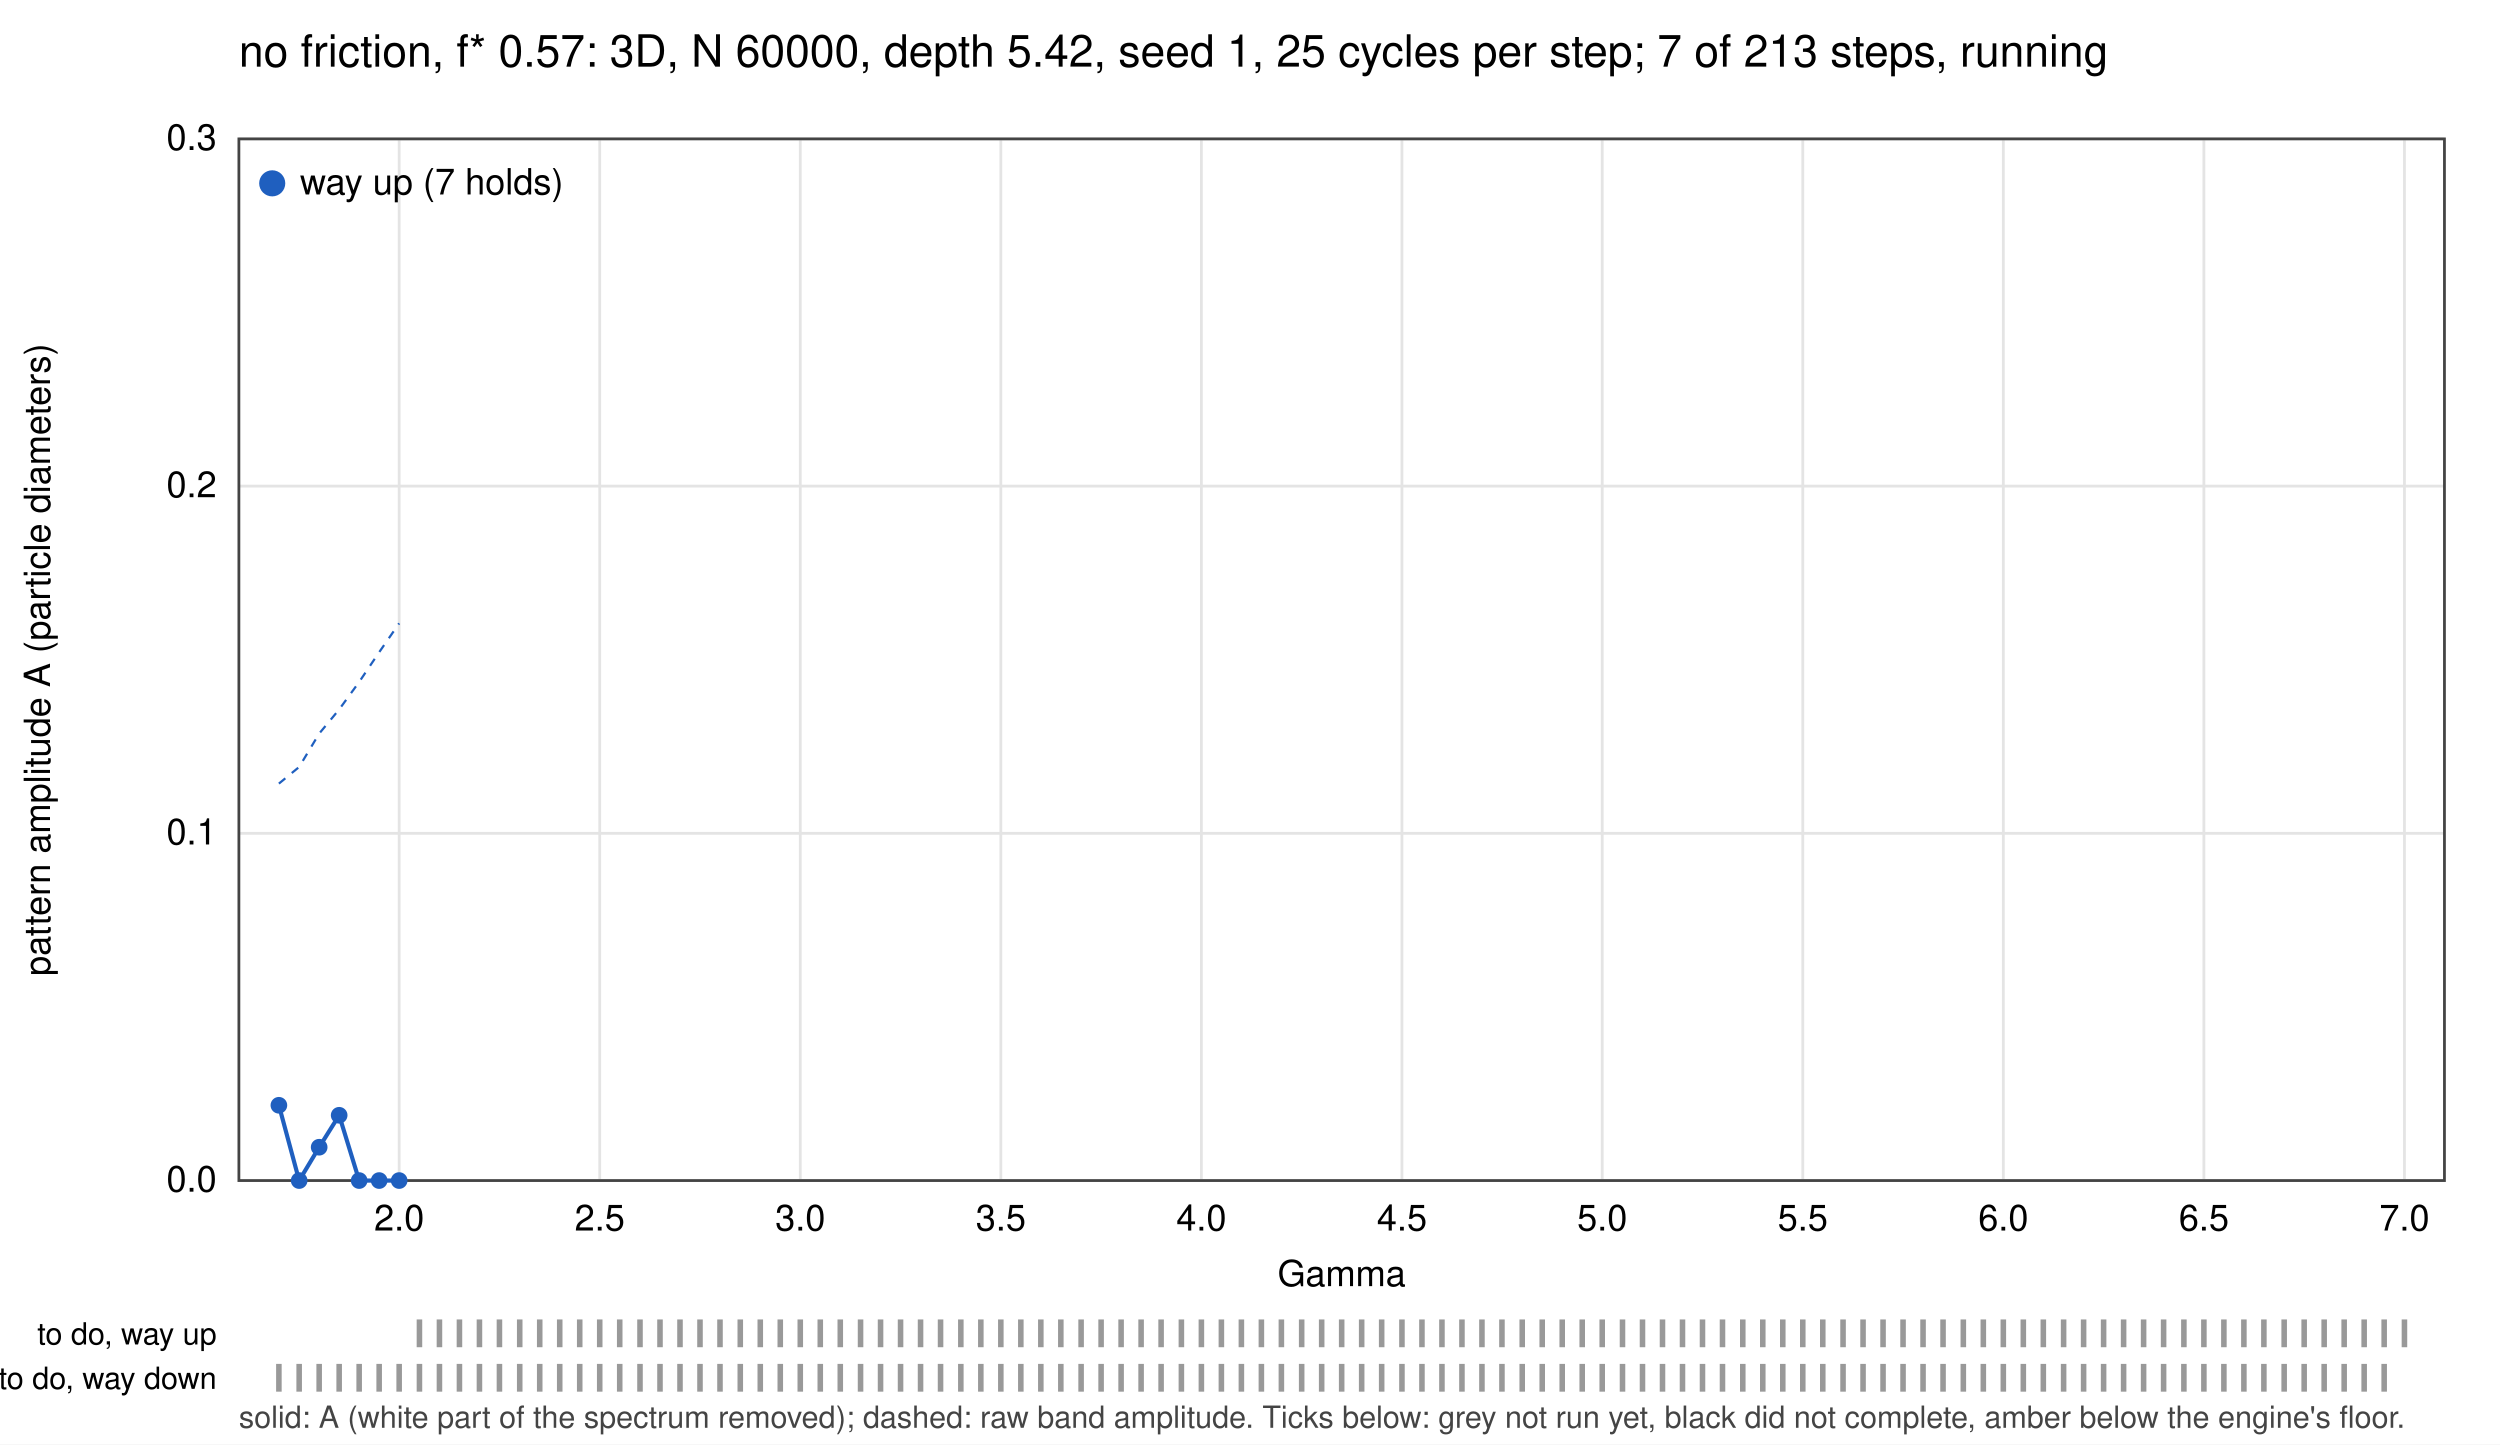
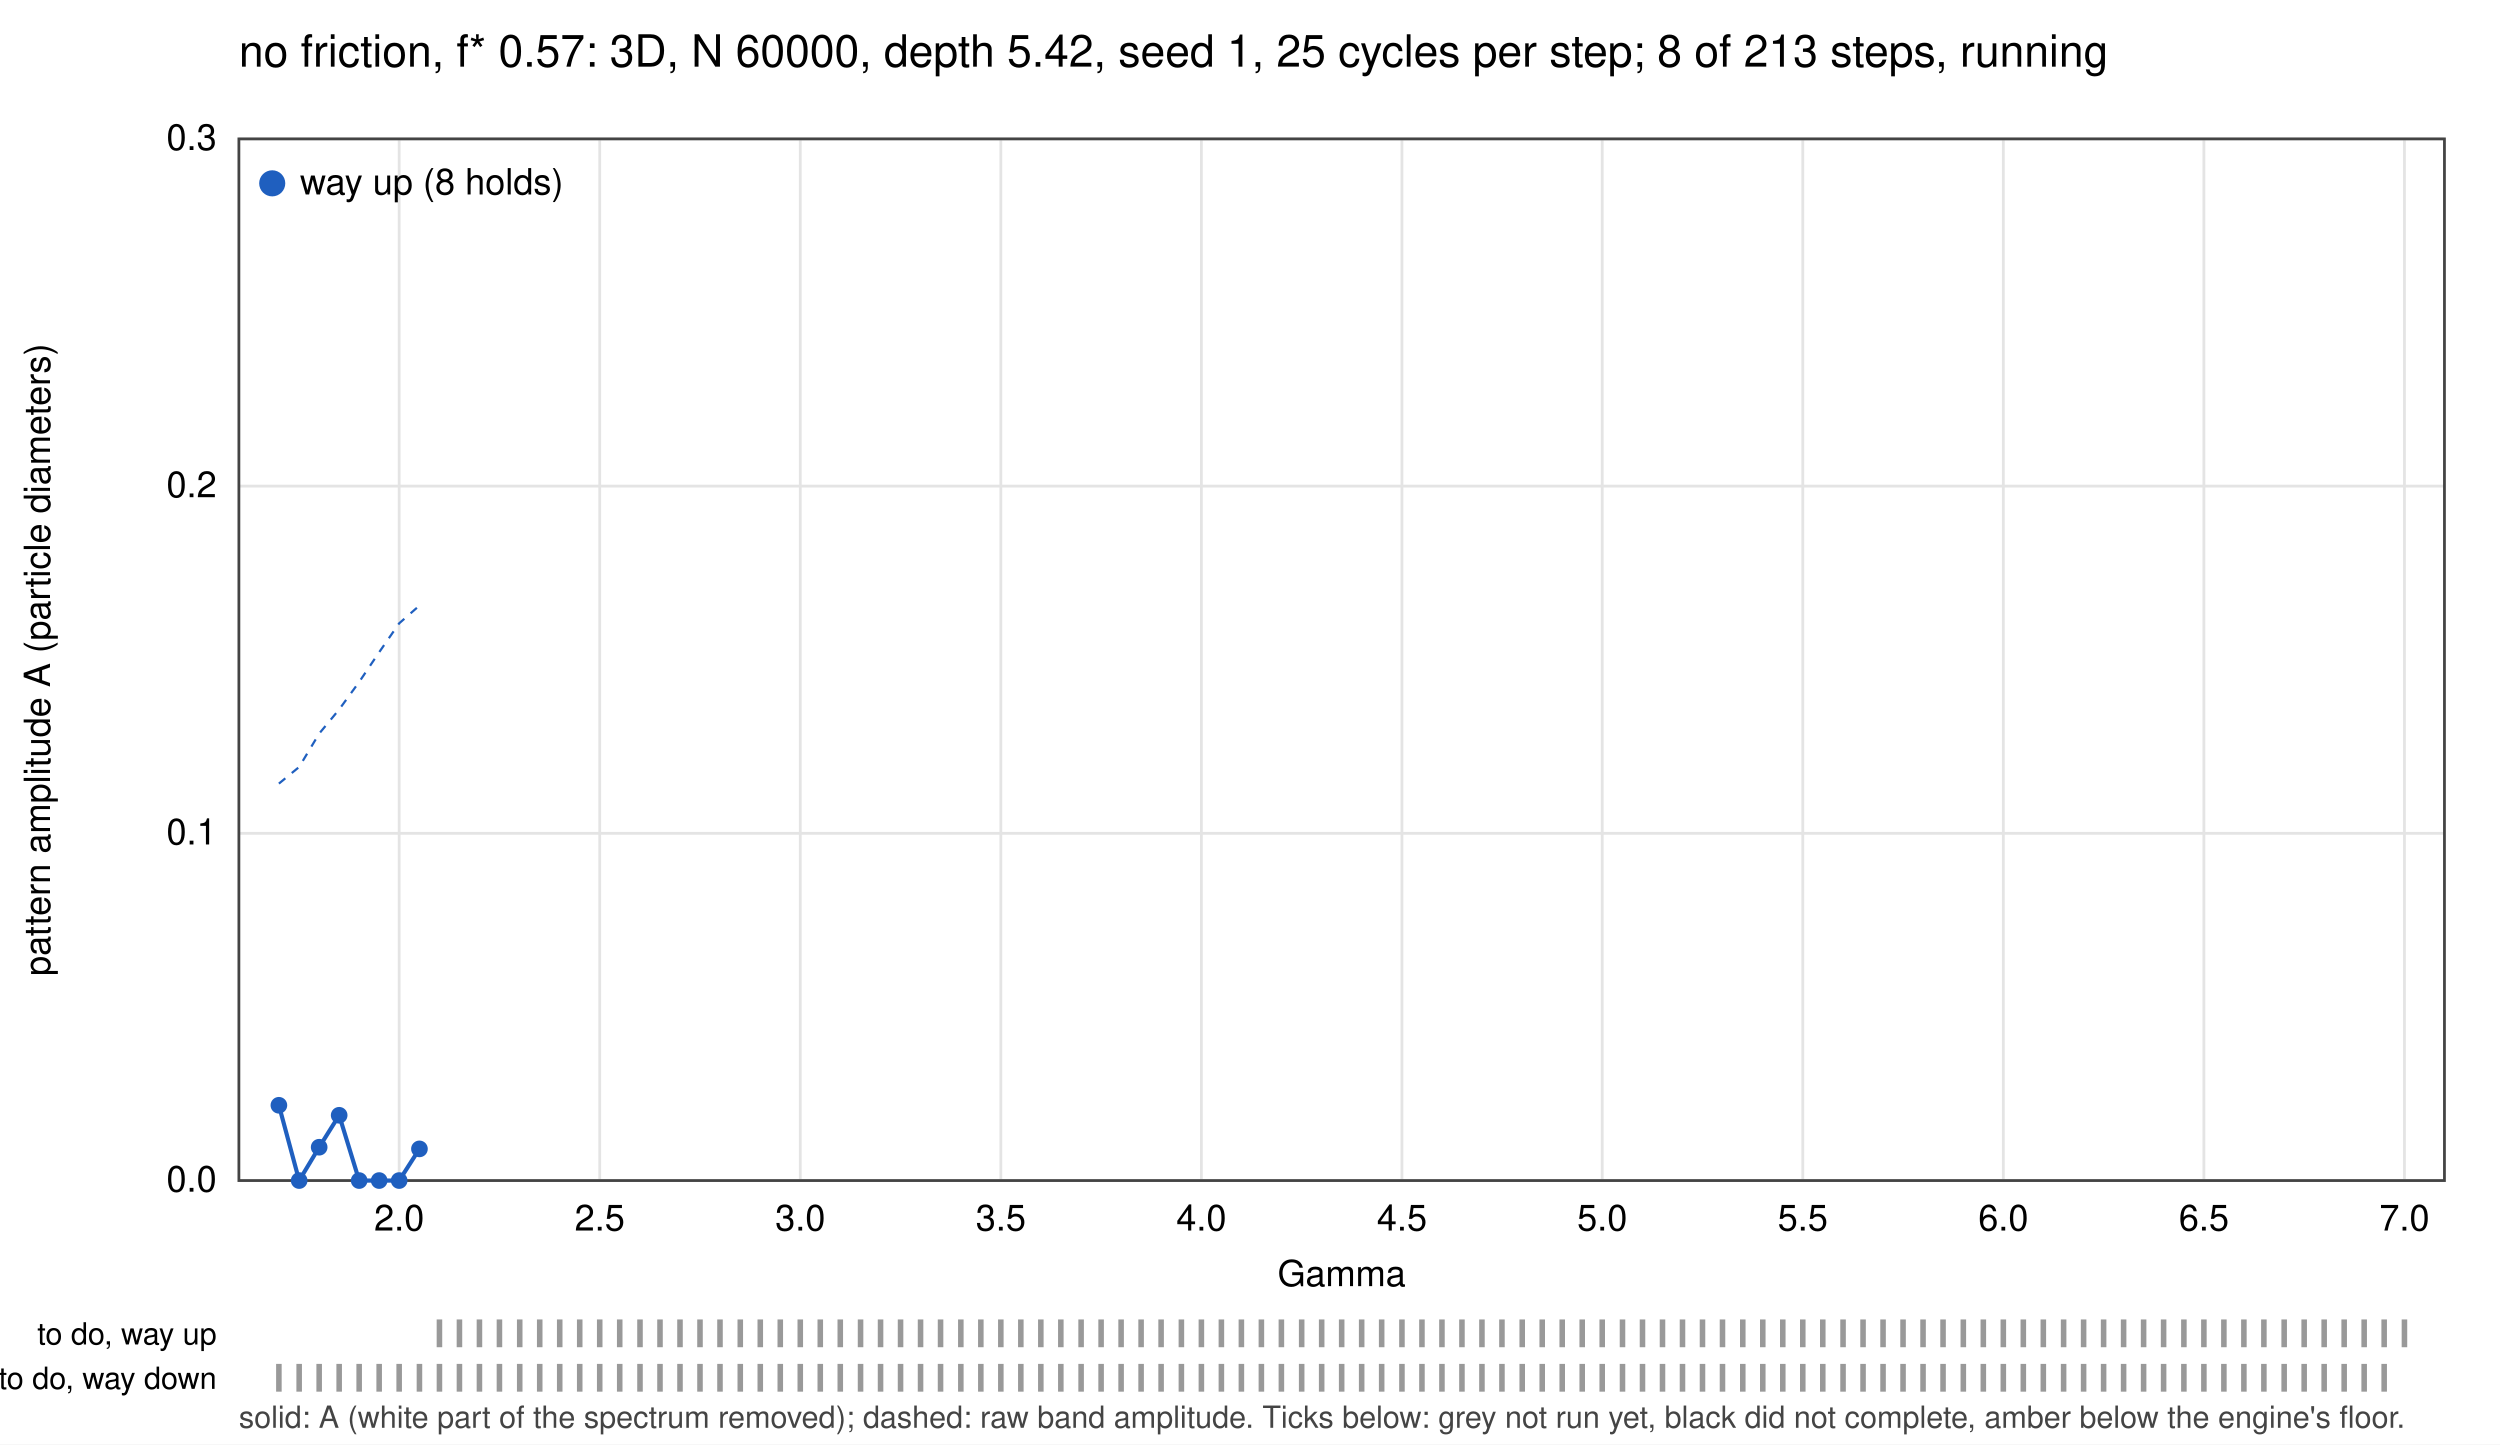
<svg xmlns="http://www.w3.org/2000/svg" width="900" height="520" viewBox="0 0 900 520" font-family="Helvetica, Arial, sans-serif" font-size="13">
  <rect width="900" height="520" fill="white" />
-   <text x="86" y="24" font-size="16">no friction, f* 0.57: 3D, N 60000, depth 5.42, seed 1, 25 cycles per step; 7 of 213 steps, running</text>
+   <text x="86" y="24" font-size="16">no friction, f* 0.57: 3D, N 60000, depth 5.42, seed 1, 25 cycles per step; 8 of 213 steps, running</text>
  <line x1="86" x2="880" y1="425.0" y2="425.0" stroke="#e4e4e4" />
  <text x="78" y="429.0" text-anchor="end">0.0</text>
  <line x1="86" x2="880" y1="300.0" y2="300.0" stroke="#e4e4e4" />
  <text x="78" y="304.0" text-anchor="end">0.1</text>
  <line x1="86" x2="880" y1="175.0" y2="175.0" stroke="#e4e4e4" />
  <text x="78" y="179.0" text-anchor="end">0.2</text>
  <line x1="86" x2="880" y1="50.0" y2="50.0" stroke="#e4e4e4" />
  <text x="78" y="54.0" text-anchor="end">0.3</text>
  <line x1="143.7" x2="143.7" y1="50" y2="425" stroke="#e4e4e4" />
  <text x="143.7" y="443" text-anchor="middle">2.0</text>
  <line x1="215.9" x2="215.9" y1="50" y2="425" stroke="#e4e4e4" />
  <text x="215.9" y="443" text-anchor="middle">2.5</text>
  <line x1="288.1" x2="288.1" y1="50" y2="425" stroke="#e4e4e4" />
  <text x="288.1" y="443" text-anchor="middle">3.0</text>
  <line x1="360.3" x2="360.3" y1="50" y2="425" stroke="#e4e4e4" />
  <text x="360.3" y="443" text-anchor="middle">3.5</text>
  <line x1="432.5" x2="432.5" y1="50" y2="425" stroke="#e4e4e4" />
  <text x="432.5" y="443" text-anchor="middle">4.0</text>
  <line x1="504.7" x2="504.7" y1="50" y2="425" stroke="#e4e4e4" />
  <text x="504.7" y="443" text-anchor="middle">4.5</text>
  <line x1="576.8" x2="576.8" y1="50" y2="425" stroke="#e4e4e4" />
  <text x="576.8" y="443" text-anchor="middle">5.0</text>
  <line x1="649.0" x2="649.0" y1="50" y2="425" stroke="#e4e4e4" />
  <text x="649.0" y="443" text-anchor="middle">5.5</text>
  <line x1="721.2" x2="721.2" y1="50" y2="425" stroke="#e4e4e4" />
  <text x="721.2" y="443" text-anchor="middle">6.0</text>
  <line x1="793.4" x2="793.4" y1="50" y2="425" stroke="#e4e4e4" />
  <text x="793.4" y="443" text-anchor="middle">6.5</text>
  <line x1="865.6" x2="865.6" y1="50" y2="425" stroke="#e4e4e4" />
  <text x="865.6" y="443" text-anchor="middle">7.0</text>
  <rect x="86" y="50" width="794" height="375" fill="none" stroke="#444" />
  <text x="483.0" y="463" text-anchor="middle">Gamma</text>
  <text transform="translate(18 237.5) rotate(-90)" text-anchor="middle">pattern amplitude A (particle diameters)</text>
-   <polyline fill="none" stroke="#1f5fbf" stroke-width="1.5" points="100.4,397.9 107.7,425.0 114.9,413.0 122.1,401.5 129.3,425.0 136.5,425.0 143.7,425.0" />
-   <polyline fill="none" stroke="#1f5fbf" stroke-width="0.8" stroke-dasharray="3 3" points="100.4,282.1 107.7,276.1 114.9,264.1 122.1,255.4 129.3,245.5 136.5,234.8 143.7,224.4" />
+   <polyline fill="none" stroke="#1f5fbf" stroke-width="1.5" points="100.4,397.9 107.7,425.0 114.9,413.0 122.1,401.5 129.3,425.0 136.5,425.0 143.7,425.0 151.0,413.6" />
+   <polyline fill="none" stroke="#1f5fbf" stroke-width="0.8" stroke-dasharray="3 3" points="100.4,282.1 107.7,276.1 114.9,264.1 122.1,255.4 129.3,245.5 136.5,234.8 143.7,224.4 151.0,218.0" />
  <circle cx="100.4" cy="397.9" r="3" fill="#1f5fbf" />
  <circle cx="107.7" cy="425.0" r="3" fill="#1f5fbf" />
  <circle cx="114.9" cy="413.0" r="3" fill="#1f5fbf" />
  <circle cx="122.1" cy="401.5" r="3" fill="#1f5fbf" />
  <circle cx="129.3" cy="425.0" r="3" fill="#1f5fbf" />
  <circle cx="136.5" cy="425.0" r="3" fill="#1f5fbf" />
  <circle cx="143.7" cy="425.0" r="3" fill="#1f5fbf" />
+   <circle cx="151.0" cy="413.6" r="3" fill="#1f5fbf" />
  <circle cx="98" cy="66" r="4" fill="#1f5fbf" stroke="#1f5fbf" stroke-width="1.4" />
-   <text x="108" y="70">way up (7 holds)</text>
-   <line x1="151.0" x2="151.0" y1="475" y2="485" stroke="#999" stroke-width="2" />
+   <text x="108" y="70">way up (8 holds)</text>
  <line x1="158.2" x2="158.2" y1="475" y2="485" stroke="#999" stroke-width="2" />
  <line x1="165.4" x2="165.4" y1="475" y2="485" stroke="#999" stroke-width="2" />
  <line x1="172.6" x2="172.6" y1="475" y2="485" stroke="#999" stroke-width="2" />
  <line x1="179.8" x2="179.8" y1="475" y2="485" stroke="#999" stroke-width="2" />
  <line x1="187.1" x2="187.1" y1="475" y2="485" stroke="#999" stroke-width="2" />
  <line x1="194.3" x2="194.3" y1="475" y2="485" stroke="#999" stroke-width="2" />
  <line x1="201.5" x2="201.5" y1="475" y2="485" stroke="#999" stroke-width="2" />
  <line x1="208.7" x2="208.7" y1="475" y2="485" stroke="#999" stroke-width="2" />
  <line x1="215.9" x2="215.9" y1="475" y2="485" stroke="#999" stroke-width="2" />
  <line x1="223.1" x2="223.1" y1="475" y2="485" stroke="#999" stroke-width="2" />
  <line x1="230.4" x2="230.4" y1="475" y2="485" stroke="#999" stroke-width="2" />
  <line x1="237.6" x2="237.6" y1="475" y2="485" stroke="#999" stroke-width="2" />
  <line x1="244.8" x2="244.8" y1="475" y2="485" stroke="#999" stroke-width="2" />
  <line x1="252.0" x2="252.0" y1="475" y2="485" stroke="#999" stroke-width="2" />
  <line x1="259.2" x2="259.2" y1="475" y2="485" stroke="#999" stroke-width="2" />
  <line x1="266.5" x2="266.5" y1="475" y2="485" stroke="#999" stroke-width="2" />
  <line x1="273.7" x2="273.7" y1="475" y2="485" stroke="#999" stroke-width="2" />
  <line x1="280.9" x2="280.9" y1="475" y2="485" stroke="#999" stroke-width="2" />
  <line x1="288.1" x2="288.1" y1="475" y2="485" stroke="#999" stroke-width="2" />
  <line x1="295.3" x2="295.3" y1="475" y2="485" stroke="#999" stroke-width="2" />
  <line x1="302.5" x2="302.5" y1="475" y2="485" stroke="#999" stroke-width="2" />
  <line x1="309.8" x2="309.8" y1="475" y2="485" stroke="#999" stroke-width="2" />
  <line x1="317.0" x2="317.0" y1="475" y2="485" stroke="#999" stroke-width="2" />
  <line x1="324.2" x2="324.2" y1="475" y2="485" stroke="#999" stroke-width="2" />
  <line x1="331.4" x2="331.4" y1="475" y2="485" stroke="#999" stroke-width="2" />
  <line x1="338.6" x2="338.6" y1="475" y2="485" stroke="#999" stroke-width="2" />
  <line x1="345.9" x2="345.9" y1="475" y2="485" stroke="#999" stroke-width="2" />
  <line x1="353.1" x2="353.1" y1="475" y2="485" stroke="#999" stroke-width="2" />
  <line x1="360.3" x2="360.3" y1="475" y2="485" stroke="#999" stroke-width="2" />
  <line x1="367.5" x2="367.5" y1="475" y2="485" stroke="#999" stroke-width="2" />
  <line x1="374.7" x2="374.7" y1="475" y2="485" stroke="#999" stroke-width="2" />
  <line x1="381.9" x2="381.9" y1="475" y2="485" stroke="#999" stroke-width="2" />
  <line x1="389.2" x2="389.2" y1="475" y2="485" stroke="#999" stroke-width="2" />
  <line x1="396.4" x2="396.4" y1="475" y2="485" stroke="#999" stroke-width="2" />
  <line x1="403.6" x2="403.6" y1="475" y2="485" stroke="#999" stroke-width="2" />
  <line x1="410.8" x2="410.8" y1="475" y2="485" stroke="#999" stroke-width="2" />
  <line x1="418.0" x2="418.0" y1="475" y2="485" stroke="#999" stroke-width="2" />
  <line x1="425.3" x2="425.3" y1="475" y2="485" stroke="#999" stroke-width="2" />
  <line x1="432.5" x2="432.5" y1="475" y2="485" stroke="#999" stroke-width="2" />
  <line x1="439.7" x2="439.7" y1="475" y2="485" stroke="#999" stroke-width="2" />
  <line x1="446.9" x2="446.9" y1="475" y2="485" stroke="#999" stroke-width="2" />
  <line x1="454.1" x2="454.1" y1="475" y2="485" stroke="#999" stroke-width="2" />
  <line x1="461.3" x2="461.3" y1="475" y2="485" stroke="#999" stroke-width="2" />
  <line x1="468.6" x2="468.6" y1="475" y2="485" stroke="#999" stroke-width="2" />
  <line x1="475.8" x2="475.8" y1="475" y2="485" stroke="#999" stroke-width="2" />
  <line x1="483.0" x2="483.0" y1="475" y2="485" stroke="#999" stroke-width="2" />
  <line x1="490.2" x2="490.2" y1="475" y2="485" stroke="#999" stroke-width="2" />
  <line x1="497.4" x2="497.4" y1="475" y2="485" stroke="#999" stroke-width="2" />
  <line x1="504.7" x2="504.7" y1="475" y2="485" stroke="#999" stroke-width="2" />
  <line x1="511.9" x2="511.9" y1="475" y2="485" stroke="#999" stroke-width="2" />
  <line x1="519.1" x2="519.1" y1="475" y2="485" stroke="#999" stroke-width="2" />
  <line x1="526.3" x2="526.3" y1="475" y2="485" stroke="#999" stroke-width="2" />
  <line x1="533.5" x2="533.5" y1="475" y2="485" stroke="#999" stroke-width="2" />
  <line x1="540.7" x2="540.7" y1="475" y2="485" stroke="#999" stroke-width="2" />
  <line x1="548.0" x2="548.0" y1="475" y2="485" stroke="#999" stroke-width="2" />
  <line x1="555.2" x2="555.2" y1="475" y2="485" stroke="#999" stroke-width="2" />
  <line x1="562.4" x2="562.4" y1="475" y2="485" stroke="#999" stroke-width="2" />
  <line x1="569.6" x2="569.6" y1="475" y2="485" stroke="#999" stroke-width="2" />
  <line x1="576.8" x2="576.8" y1="475" y2="485" stroke="#999" stroke-width="2" />
  <line x1="584.1" x2="584.1" y1="475" y2="485" stroke="#999" stroke-width="2" />
  <line x1="591.3" x2="591.3" y1="475" y2="485" stroke="#999" stroke-width="2" />
  <line x1="598.5" x2="598.5" y1="475" y2="485" stroke="#999" stroke-width="2" />
  <line x1="605.7" x2="605.7" y1="475" y2="485" stroke="#999" stroke-width="2" />
  <line x1="612.9" x2="612.9" y1="475" y2="485" stroke="#999" stroke-width="2" />
  <line x1="620.1" x2="620.1" y1="475" y2="485" stroke="#999" stroke-width="2" />
  <line x1="627.4" x2="627.4" y1="475" y2="485" stroke="#999" stroke-width="2" />
  <line x1="634.6" x2="634.6" y1="475" y2="485" stroke="#999" stroke-width="2" />
  <line x1="641.8" x2="641.8" y1="475" y2="485" stroke="#999" stroke-width="2" />
  <line x1="649.0" x2="649.0" y1="475" y2="485" stroke="#999" stroke-width="2" />
  <line x1="656.2" x2="656.2" y1="475" y2="485" stroke="#999" stroke-width="2" />
  <line x1="663.5" x2="663.5" y1="475" y2="485" stroke="#999" stroke-width="2" />
  <line x1="670.7" x2="670.7" y1="475" y2="485" stroke="#999" stroke-width="2" />
  <line x1="677.9" x2="677.9" y1="475" y2="485" stroke="#999" stroke-width="2" />
  <line x1="685.1" x2="685.1" y1="475" y2="485" stroke="#999" stroke-width="2" />
  <line x1="692.3" x2="692.3" y1="475" y2="485" stroke="#999" stroke-width="2" />
  <line x1="699.5" x2="699.5" y1="475" y2="485" stroke="#999" stroke-width="2" />
  <line x1="706.8" x2="706.8" y1="475" y2="485" stroke="#999" stroke-width="2" />
  <line x1="714.0" x2="714.0" y1="475" y2="485" stroke="#999" stroke-width="2" />
  <line x1="721.2" x2="721.2" y1="475" y2="485" stroke="#999" stroke-width="2" />
  <line x1="728.4" x2="728.4" y1="475" y2="485" stroke="#999" stroke-width="2" />
  <line x1="735.6" x2="735.6" y1="475" y2="485" stroke="#999" stroke-width="2" />
  <line x1="742.9" x2="742.9" y1="475" y2="485" stroke="#999" stroke-width="2" />
  <line x1="750.1" x2="750.1" y1="475" y2="485" stroke="#999" stroke-width="2" />
  <line x1="757.3" x2="757.3" y1="475" y2="485" stroke="#999" stroke-width="2" />
  <line x1="764.5" x2="764.5" y1="475" y2="485" stroke="#999" stroke-width="2" />
  <line x1="771.7" x2="771.7" y1="475" y2="485" stroke="#999" stroke-width="2" />
  <line x1="778.9" x2="778.9" y1="475" y2="485" stroke="#999" stroke-width="2" />
  <line x1="786.2" x2="786.2" y1="475" y2="485" stroke="#999" stroke-width="2" />
  <line x1="793.4" x2="793.4" y1="475" y2="485" stroke="#999" stroke-width="2" />
  <line x1="800.6" x2="800.6" y1="475" y2="485" stroke="#999" stroke-width="2" />
  <line x1="807.8" x2="807.8" y1="475" y2="485" stroke="#999" stroke-width="2" />
  <line x1="815.0" x2="815.0" y1="475" y2="485" stroke="#999" stroke-width="2" />
  <line x1="822.3" x2="822.3" y1="475" y2="485" stroke="#999" stroke-width="2" />
  <line x1="829.5" x2="829.5" y1="475" y2="485" stroke="#999" stroke-width="2" />
  <line x1="836.7" x2="836.7" y1="475" y2="485" stroke="#999" stroke-width="2" />
  <line x1="843.9" x2="843.9" y1="475" y2="485" stroke="#999" stroke-width="2" />
  <line x1="851.1" x2="851.1" y1="475" y2="485" stroke="#999" stroke-width="2" />
  <line x1="858.3" x2="858.3" y1="475" y2="485" stroke="#999" stroke-width="2" />
  <line x1="865.6" x2="865.6" y1="475" y2="485" stroke="#999" stroke-width="2" />
  <line x1="858.3" x2="858.3" y1="491" y2="501" stroke="#999" stroke-width="2" />
  <line x1="851.1" x2="851.1" y1="491" y2="501" stroke="#999" stroke-width="2" />
  <line x1="843.9" x2="843.9" y1="491" y2="501" stroke="#999" stroke-width="2" />
  <line x1="836.7" x2="836.7" y1="491" y2="501" stroke="#999" stroke-width="2" />
  <line x1="829.5" x2="829.5" y1="491" y2="501" stroke="#999" stroke-width="2" />
  <line x1="822.3" x2="822.3" y1="491" y2="501" stroke="#999" stroke-width="2" />
  <line x1="815.0" x2="815.0" y1="491" y2="501" stroke="#999" stroke-width="2" />
  <line x1="807.8" x2="807.8" y1="491" y2="501" stroke="#999" stroke-width="2" />
  <line x1="800.6" x2="800.6" y1="491" y2="501" stroke="#999" stroke-width="2" />
  <line x1="793.4" x2="793.4" y1="491" y2="501" stroke="#999" stroke-width="2" />
  <line x1="786.2" x2="786.2" y1="491" y2="501" stroke="#999" stroke-width="2" />
  <line x1="778.9" x2="778.9" y1="491" y2="501" stroke="#999" stroke-width="2" />
  <line x1="771.7" x2="771.7" y1="491" y2="501" stroke="#999" stroke-width="2" />
  <line x1="764.5" x2="764.5" y1="491" y2="501" stroke="#999" stroke-width="2" />
  <line x1="757.3" x2="757.3" y1="491" y2="501" stroke="#999" stroke-width="2" />
  <line x1="750.1" x2="750.1" y1="491" y2="501" stroke="#999" stroke-width="2" />
  <line x1="742.9" x2="742.9" y1="491" y2="501" stroke="#999" stroke-width="2" />
  <line x1="735.6" x2="735.6" y1="491" y2="501" stroke="#999" stroke-width="2" />
  <line x1="728.4" x2="728.4" y1="491" y2="501" stroke="#999" stroke-width="2" />
  <line x1="721.2" x2="721.2" y1="491" y2="501" stroke="#999" stroke-width="2" />
  <line x1="714.0" x2="714.0" y1="491" y2="501" stroke="#999" stroke-width="2" />
  <line x1="706.8" x2="706.8" y1="491" y2="501" stroke="#999" stroke-width="2" />
  <line x1="699.5" x2="699.5" y1="491" y2="501" stroke="#999" stroke-width="2" />
  <line x1="692.3" x2="692.3" y1="491" y2="501" stroke="#999" stroke-width="2" />
  <line x1="685.1" x2="685.1" y1="491" y2="501" stroke="#999" stroke-width="2" />
  <line x1="677.9" x2="677.9" y1="491" y2="501" stroke="#999" stroke-width="2" />
  <line x1="670.7" x2="670.7" y1="491" y2="501" stroke="#999" stroke-width="2" />
  <line x1="663.5" x2="663.5" y1="491" y2="501" stroke="#999" stroke-width="2" />
  <line x1="656.2" x2="656.2" y1="491" y2="501" stroke="#999" stroke-width="2" />
  <line x1="649.0" x2="649.0" y1="491" y2="501" stroke="#999" stroke-width="2" />
  <line x1="641.8" x2="641.8" y1="491" y2="501" stroke="#999" stroke-width="2" />
  <line x1="634.6" x2="634.6" y1="491" y2="501" stroke="#999" stroke-width="2" />
  <line x1="627.4" x2="627.4" y1="491" y2="501" stroke="#999" stroke-width="2" />
  <line x1="620.1" x2="620.1" y1="491" y2="501" stroke="#999" stroke-width="2" />
  <line x1="612.9" x2="612.9" y1="491" y2="501" stroke="#999" stroke-width="2" />
  <line x1="605.7" x2="605.7" y1="491" y2="501" stroke="#999" stroke-width="2" />
  <line x1="598.5" x2="598.5" y1="491" y2="501" stroke="#999" stroke-width="2" />
  <line x1="591.3" x2="591.3" y1="491" y2="501" stroke="#999" stroke-width="2" />
  <line x1="584.1" x2="584.1" y1="491" y2="501" stroke="#999" stroke-width="2" />
  <line x1="576.8" x2="576.8" y1="491" y2="501" stroke="#999" stroke-width="2" />
  <line x1="569.6" x2="569.6" y1="491" y2="501" stroke="#999" stroke-width="2" />
  <line x1="562.4" x2="562.4" y1="491" y2="501" stroke="#999" stroke-width="2" />
  <line x1="555.2" x2="555.2" y1="491" y2="501" stroke="#999" stroke-width="2" />
  <line x1="548.0" x2="548.0" y1="491" y2="501" stroke="#999" stroke-width="2" />
  <line x1="540.7" x2="540.7" y1="491" y2="501" stroke="#999" stroke-width="2" />
  <line x1="533.5" x2="533.5" y1="491" y2="501" stroke="#999" stroke-width="2" />
  <line x1="526.3" x2="526.3" y1="491" y2="501" stroke="#999" stroke-width="2" />
  <line x1="519.1" x2="519.1" y1="491" y2="501" stroke="#999" stroke-width="2" />
  <line x1="511.9" x2="511.9" y1="491" y2="501" stroke="#999" stroke-width="2" />
  <line x1="504.7" x2="504.7" y1="491" y2="501" stroke="#999" stroke-width="2" />
  <line x1="497.4" x2="497.4" y1="491" y2="501" stroke="#999" stroke-width="2" />
  <line x1="490.2" x2="490.2" y1="491" y2="501" stroke="#999" stroke-width="2" />
  <line x1="483.0" x2="483.0" y1="491" y2="501" stroke="#999" stroke-width="2" />
  <line x1="475.8" x2="475.8" y1="491" y2="501" stroke="#999" stroke-width="2" />
  <line x1="468.6" x2="468.6" y1="491" y2="501" stroke="#999" stroke-width="2" />
  <line x1="461.3" x2="461.3" y1="491" y2="501" stroke="#999" stroke-width="2" />
  <line x1="454.1" x2="454.1" y1="491" y2="501" stroke="#999" stroke-width="2" />
  <line x1="446.9" x2="446.9" y1="491" y2="501" stroke="#999" stroke-width="2" />
  <line x1="439.7" x2="439.7" y1="491" y2="501" stroke="#999" stroke-width="2" />
  <line x1="432.5" x2="432.5" y1="491" y2="501" stroke="#999" stroke-width="2" />
  <line x1="425.3" x2="425.3" y1="491" y2="501" stroke="#999" stroke-width="2" />
  <line x1="418.0" x2="418.0" y1="491" y2="501" stroke="#999" stroke-width="2" />
  <line x1="410.8" x2="410.8" y1="491" y2="501" stroke="#999" stroke-width="2" />
  <line x1="403.6" x2="403.6" y1="491" y2="501" stroke="#999" stroke-width="2" />
  <line x1="396.4" x2="396.4" y1="491" y2="501" stroke="#999" stroke-width="2" />
  <line x1="389.2" x2="389.2" y1="491" y2="501" stroke="#999" stroke-width="2" />
  <line x1="381.9" x2="381.9" y1="491" y2="501" stroke="#999" stroke-width="2" />
  <line x1="374.7" x2="374.7" y1="491" y2="501" stroke="#999" stroke-width="2" />
  <line x1="367.5" x2="367.5" y1="491" y2="501" stroke="#999" stroke-width="2" />
  <line x1="360.3" x2="360.3" y1="491" y2="501" stroke="#999" stroke-width="2" />
  <line x1="353.1" x2="353.1" y1="491" y2="501" stroke="#999" stroke-width="2" />
  <line x1="345.9" x2="345.9" y1="491" y2="501" stroke="#999" stroke-width="2" />
  <line x1="338.6" x2="338.6" y1="491" y2="501" stroke="#999" stroke-width="2" />
  <line x1="331.4" x2="331.4" y1="491" y2="501" stroke="#999" stroke-width="2" />
  <line x1="324.2" x2="324.2" y1="491" y2="501" stroke="#999" stroke-width="2" />
  <line x1="317.0" x2="317.0" y1="491" y2="501" stroke="#999" stroke-width="2" />
  <line x1="309.8" x2="309.8" y1="491" y2="501" stroke="#999" stroke-width="2" />
  <line x1="302.5" x2="302.5" y1="491" y2="501" stroke="#999" stroke-width="2" />
  <line x1="295.3" x2="295.3" y1="491" y2="501" stroke="#999" stroke-width="2" />
  <line x1="288.1" x2="288.1" y1="491" y2="501" stroke="#999" stroke-width="2" />
  <line x1="280.9" x2="280.9" y1="491" y2="501" stroke="#999" stroke-width="2" />
  <line x1="273.7" x2="273.7" y1="491" y2="501" stroke="#999" stroke-width="2" />
  <line x1="266.5" x2="266.5" y1="491" y2="501" stroke="#999" stroke-width="2" />
  <line x1="259.2" x2="259.2" y1="491" y2="501" stroke="#999" stroke-width="2" />
  <line x1="252.0" x2="252.0" y1="491" y2="501" stroke="#999" stroke-width="2" />
  <line x1="244.8" x2="244.8" y1="491" y2="501" stroke="#999" stroke-width="2" />
  <line x1="237.6" x2="237.6" y1="491" y2="501" stroke="#999" stroke-width="2" />
  <line x1="230.4" x2="230.4" y1="491" y2="501" stroke="#999" stroke-width="2" />
  <line x1="223.1" x2="223.1" y1="491" y2="501" stroke="#999" stroke-width="2" />
  <line x1="215.9" x2="215.9" y1="491" y2="501" stroke="#999" stroke-width="2" />
  <line x1="208.7" x2="208.7" y1="491" y2="501" stroke="#999" stroke-width="2" />
  <line x1="201.5" x2="201.5" y1="491" y2="501" stroke="#999" stroke-width="2" />
  <line x1="194.3" x2="194.3" y1="491" y2="501" stroke="#999" stroke-width="2" />
  <line x1="187.1" x2="187.1" y1="491" y2="501" stroke="#999" stroke-width="2" />
  <line x1="179.8" x2="179.8" y1="491" y2="501" stroke="#999" stroke-width="2" />
  <line x1="172.6" x2="172.6" y1="491" y2="501" stroke="#999" stroke-width="2" />
  <line x1="165.4" x2="165.4" y1="491" y2="501" stroke="#999" stroke-width="2" />
  <line x1="158.2" x2="158.2" y1="491" y2="501" stroke="#999" stroke-width="2" />
  <line x1="151.0" x2="151.0" y1="491" y2="501" stroke="#999" stroke-width="2" />
  <line x1="143.7" x2="143.7" y1="491" y2="501" stroke="#999" stroke-width="2" />
  <line x1="136.5" x2="136.5" y1="491" y2="501" stroke="#999" stroke-width="2" />
  <line x1="129.3" x2="129.3" y1="491" y2="501" stroke="#999" stroke-width="2" />
  <line x1="122.1" x2="122.1" y1="491" y2="501" stroke="#999" stroke-width="2" />
  <line x1="114.9" x2="114.9" y1="491" y2="501" stroke="#999" stroke-width="2" />
  <line x1="107.7" x2="107.7" y1="491" y2="501" stroke="#999" stroke-width="2" />
  <line x1="100.4" x2="100.4" y1="491" y2="501" stroke="#999" stroke-width="2" />
  <text x="78" y="484" text-anchor="end" font-size="11">to do, way up</text>
  <text x="78" y="500" text-anchor="end" font-size="11">to do, way down</text>
  <text x="86" y="514" font-size="11" fill="#444">solid: A (white part of the spectrum removed); dashed: raw band amplitude. Ticks below: grey not run yet, black did not complete, amber below the engine's floor. </text>
</svg>
